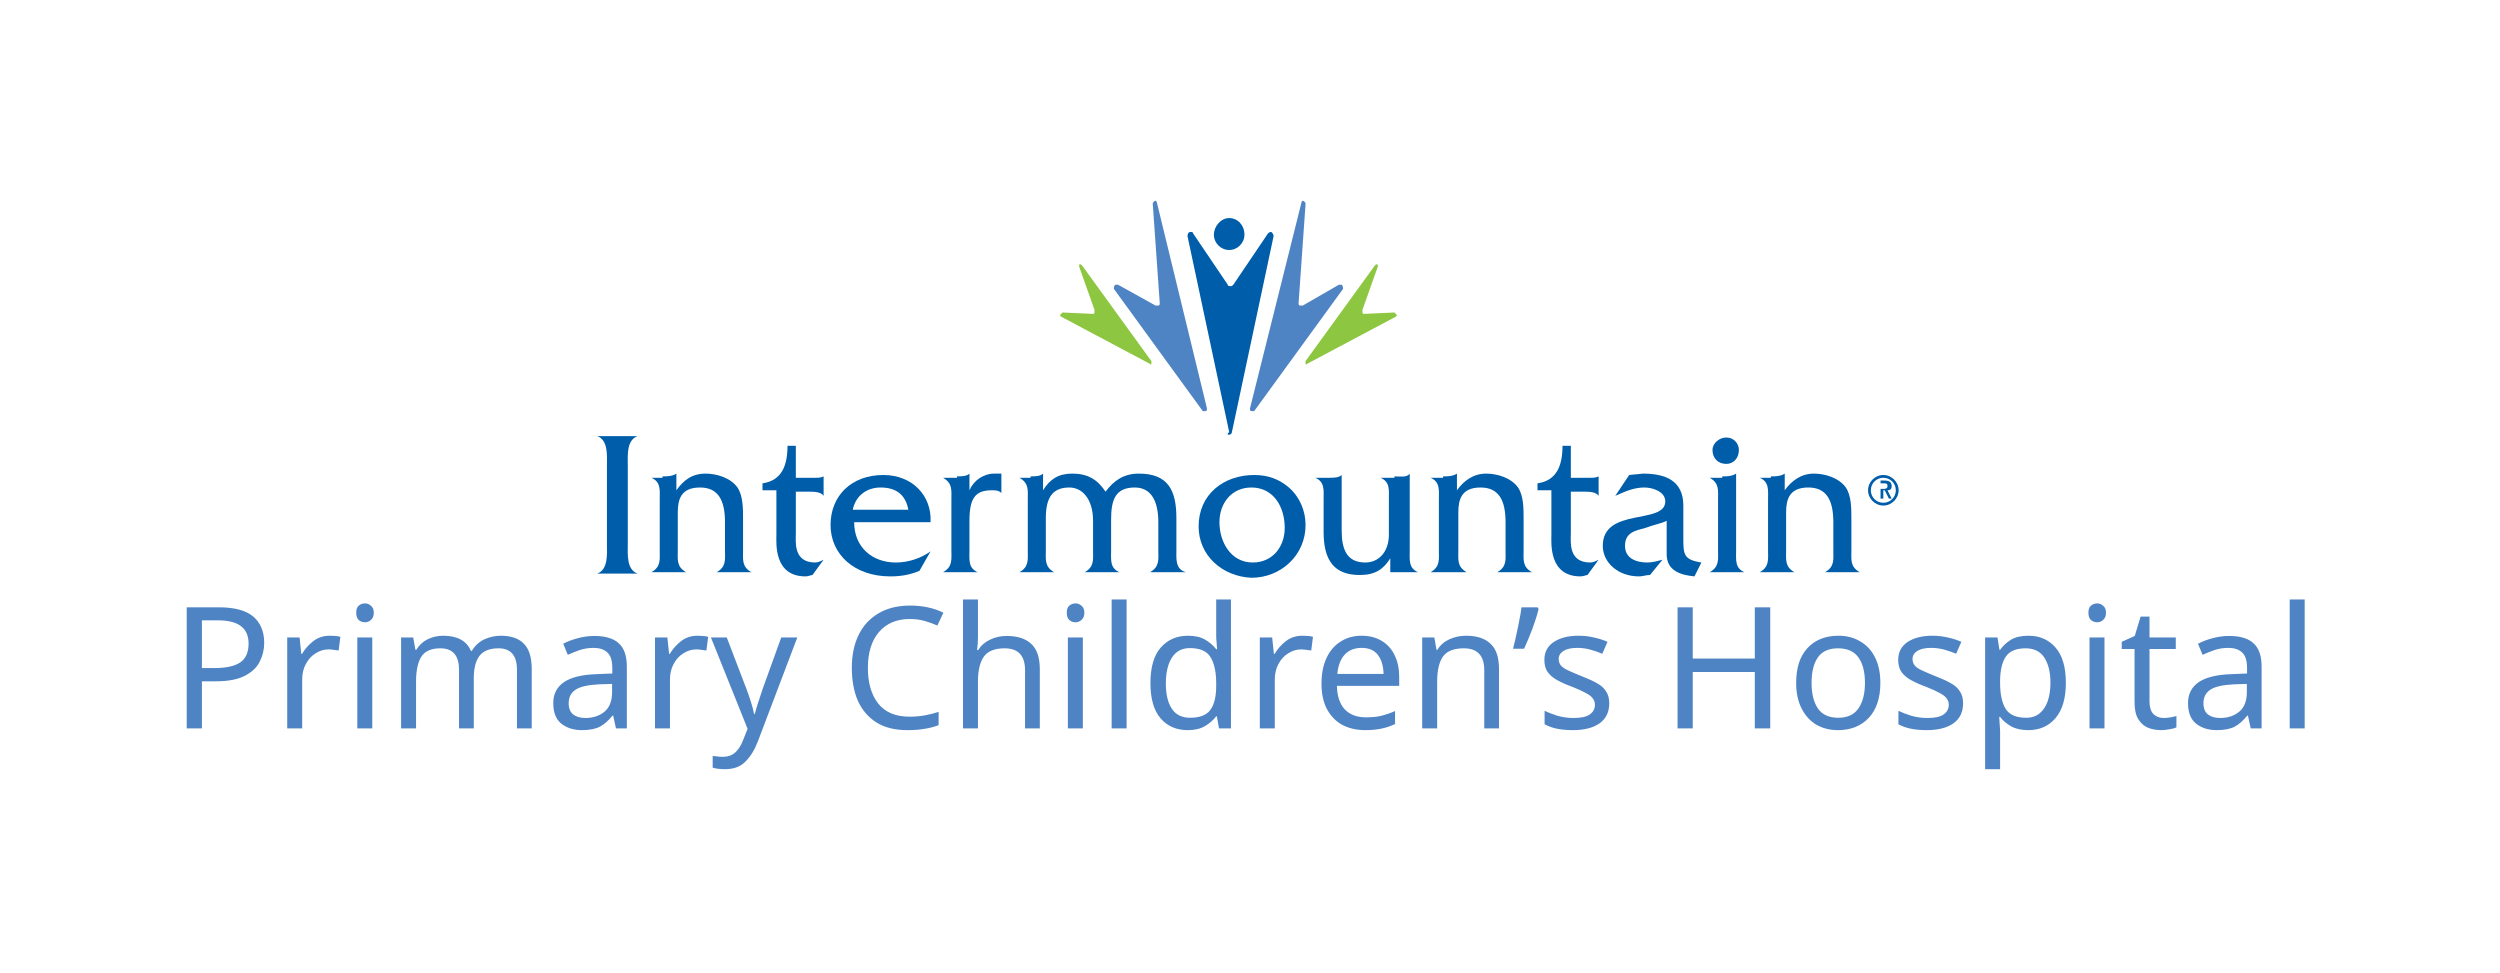
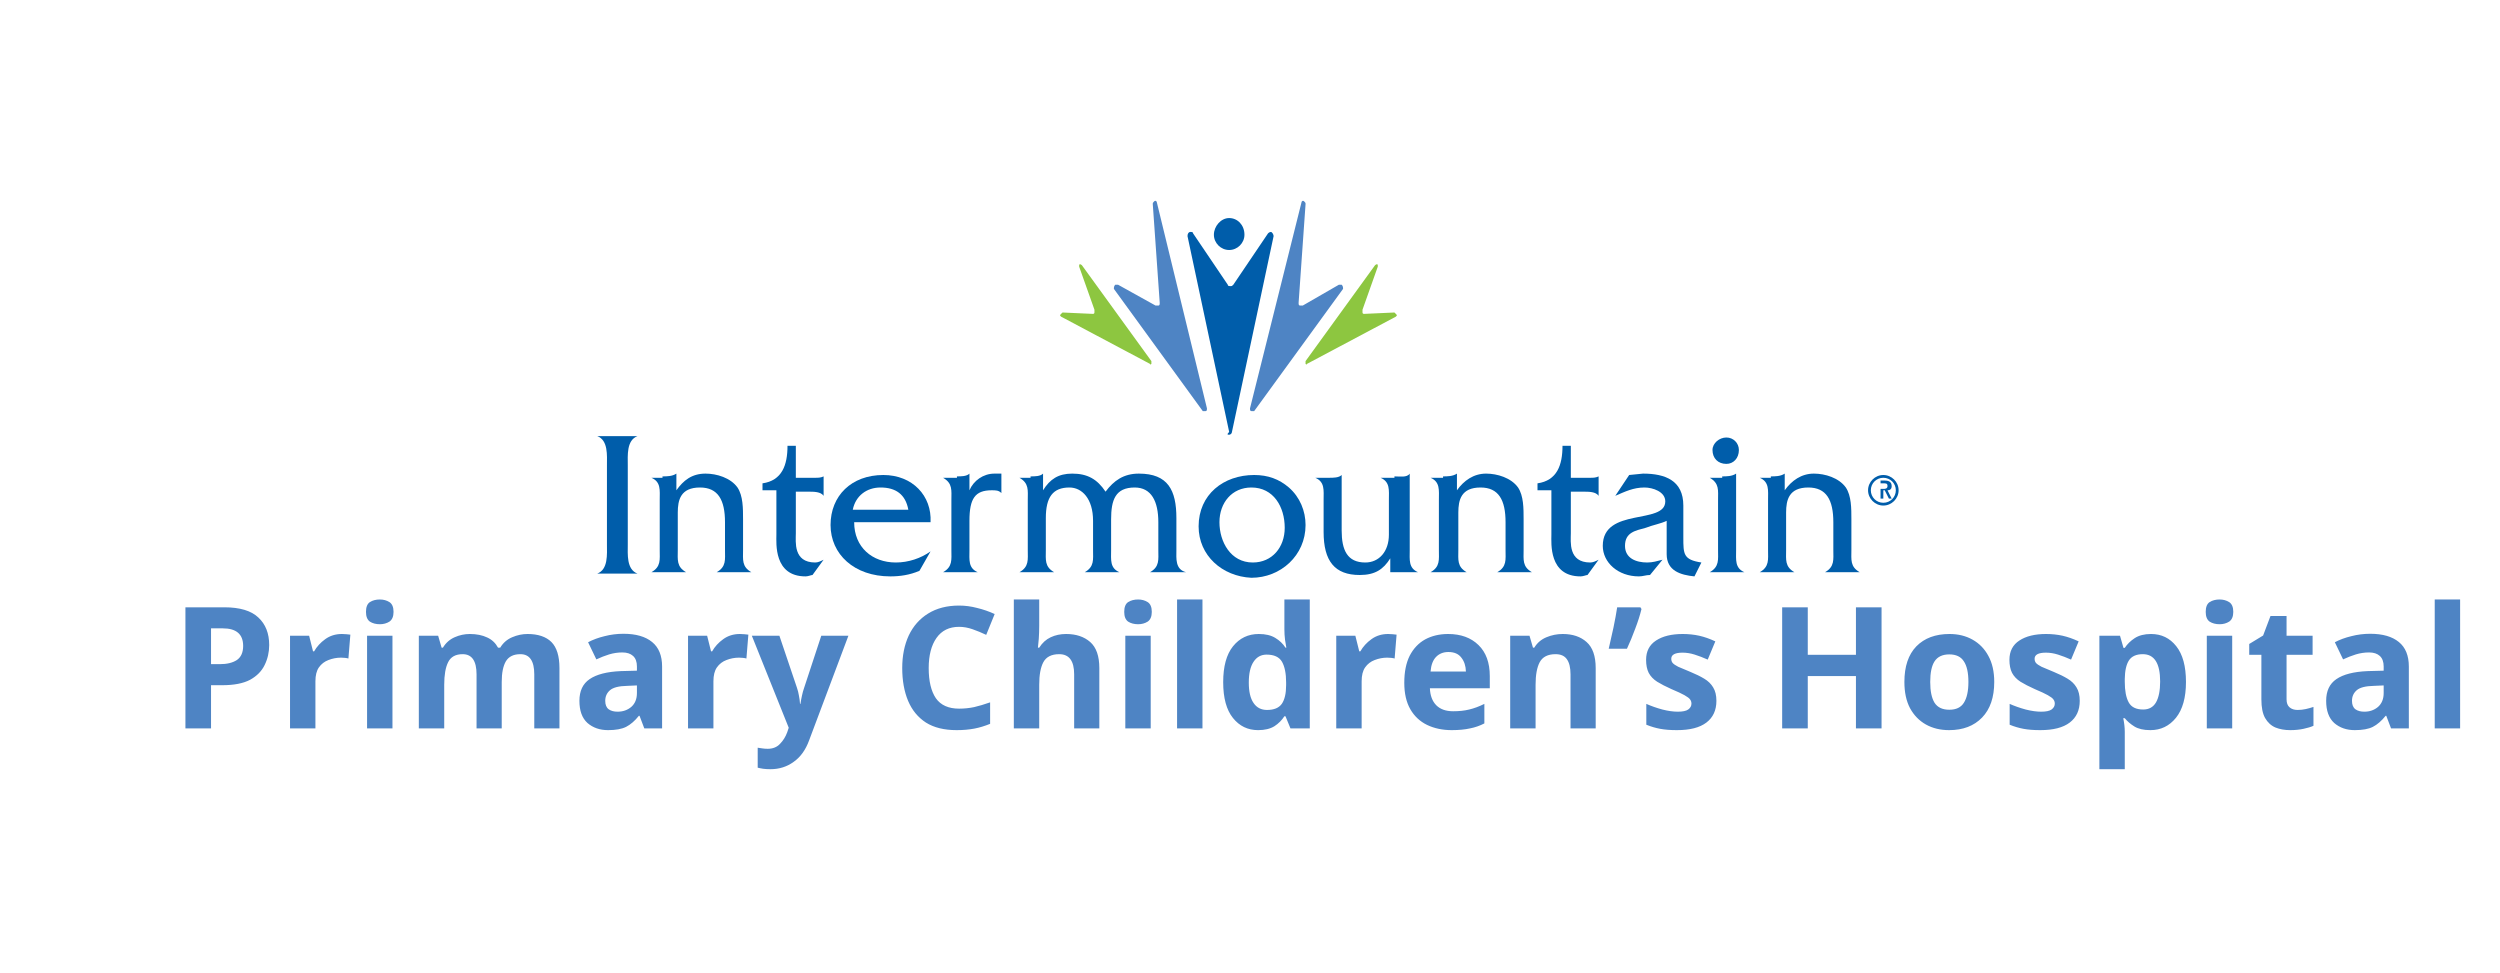
<svg xmlns="http://www.w3.org/2000/svg" version="1.1" id="Layer_1" x="0px" y="0px" viewBox="0 0 180 70" style="enable-background:new 0 0 180 70;" xml:space="preserve">
  <style type="text/css">
	.st0{fill:#005DAA;}
	.st1{fill:#4E84C4;}
	.st2{fill:#8DC640;}
- 	.st3{font-family:'FrutigerLTStd-Bold';}
+ 	.st3{font-family:'Frutiger LT Std';font-weight:bold}
	.st4{font-size:12.219px;}
</style>
  <g>
    <g>
      <path class="st0" d="M43.7,33.5c0-0.7,0.1-1.8-0.7-2.1v0h2.9v0c-0.8,0.3-0.7,1.4-0.7,2.1v5.7c0,0.7-0.1,1.8,0.7,2.1v0h-2.9v0    c0.8-0.3,0.7-1.4,0.7-2.1V33.5z" />
      <path class="st0" d="M47.7,34.3c0.3,0,0.7,0,1-0.2h0v1.2c0.5-0.7,1.1-1.2,2.1-1.2c0.8,0,1.8,0.3,2.3,1c0.4,0.6,0.4,1.5,0.4,2.3    v2.2c0,0.7-0.1,1.2,0.6,1.6v0h-2.5v0c0.7-0.4,0.6-0.9,0.6-1.6v-2c0-1.6-0.5-2.5-1.8-2.5c-1.4,0-1.6,0.9-1.6,1.8v2.7    c0,0.7-0.1,1.2,0.6,1.6v0h-2.5v0c0.7-0.4,0.6-0.9,0.6-1.6V36c0-0.7,0.1-1.3-0.6-1.6v0H47.7z" />
      <path class="st0" d="M57.3,38.4c0,0.6-0.2,2.1,1.4,2.1c0.2,0,0.4-0.1,0.6-0.2l-0.8,1.1c-0.1,0-0.3,0.1-0.5,0.1    c-2.3,0-2.1-2.4-2.1-3v-3.2h-1v-0.5c1.4-0.2,1.8-1.3,1.8-2.7h0.6v2.3h1.4c0.2,0,0.4,0,0.6-0.1h0v1.4h0c-0.2-0.3-0.7-0.3-1.1-0.3    h-0.9V38.4z" />
      <path class="st0" d="M65.4,36.7c-0.2-1.1-0.9-1.6-2-1.6c-1,0-1.8,0.6-2,1.6H65.4z M61.5,37.6c0,1.8,1.3,2.9,3,2.9    c0.9,0,1.8-0.3,2.5-0.8h0l-0.8,1.4c-0.7,0.3-1.4,0.4-2.1,0.4c-2.6,0-4.3-1.6-4.3-3.7c0-2.1,1.5-3.6,3.8-3.6c2.1,0,3.5,1.5,3.4,3.4    H61.5z" />
      <path class="st0" d="M68.9,34.3c0.3,0,0.7,0,0.9-0.2h0v1.2c0.3-0.7,1-1.2,1.8-1.2l0.5,0v1.4c-0.2-0.2-0.4-0.2-0.7-0.2    c-1.2,0-1.6,0.6-1.6,2.2v2.1c0,0.7-0.1,1.3,0.6,1.6v0h-2.5v0c0.7-0.4,0.6-0.9,0.6-1.6V36c0-0.7,0.1-1.2-0.6-1.6v0H68.9z" />
      <path class="st0" d="M74.2,34.3c0.3,0,0.7,0,0.9-0.2h0v1.2c0.5-0.8,1.1-1.2,2.1-1.2c1.1,0,1.8,0.4,2.4,1.3    c0.6-0.8,1.3-1.3,2.4-1.3c2.1,0,2.7,1.2,2.7,3.2v2.3c0,0.6-0.1,1.4,0.7,1.6v0h-2.6v0c0.7-0.4,0.6-0.9,0.6-1.6v-2    c0-1.5-0.5-2.5-1.7-2.5c-1.4,0-1.7,0.9-1.7,2.3v2.2c0,0.7-0.1,1.3,0.6,1.6v0h-2.5v0c0.7-0.4,0.6-0.9,0.6-1.6v-2.1    c0-1.6-0.8-2.4-1.7-2.4c-1.2,0-1.7,0.7-1.7,2.2v2.3c0,0.7-0.1,1.2,0.6,1.6v0h-2.5v0c0.7-0.4,0.6-0.9,0.6-1.6V36    c0-0.7,0.1-1.2-0.6-1.6v0H74.2z" />
      <path class="st0" d="M92.5,38c0-1.5-0.8-2.9-2.4-2.9c-1.4,0-2.3,1.1-2.3,2.5c0,1.4,0.8,2.9,2.4,2.9C91.6,40.5,92.5,39.4,92.5,38     M86.3,37.9c0-2.3,1.8-3.7,4-3.7c1,0,1.8,0.3,2.5,0.9c0.8,0.7,1.2,1.7,1.2,2.7c0,2.2-1.8,3.8-3.9,3.8C88,41.5,86.3,40,86.3,37.9" />
      <path class="st0" d="M100.4,34.3c0.4,0,0.9,0.1,1.1-0.2h0v5.5c0,0.7-0.1,1.3,0.6,1.6v0h-2v-1c-0.5,0.8-1.1,1.2-2.2,1.2    c-1.8,0-2.6-1-2.6-3.1V36c0-0.7,0.1-1.3-0.6-1.6v0h1c0.3,0,0.7,0,0.9-0.2h0v4c0,1.4,0.4,2.3,1.7,2.3c1,0,1.7-0.8,1.7-2V36    c0-0.7,0.1-1.3-0.6-1.6v0H100.4z" />
      <path class="st0" d="M103.9,34.3c0.3,0,0.7,0,1-0.2h0v1.2c0.5-0.7,1.2-1.2,2.1-1.2c0.8,0,1.8,0.3,2.3,1c0.4,0.6,0.4,1.5,0.4,2.3    v2.2c0,0.7-0.1,1.2,0.6,1.6v0h-2.5v0c0.7-0.4,0.6-0.9,0.6-1.6v-2c0-1.6-0.5-2.5-1.8-2.5c-1.4,0-1.6,0.9-1.6,1.8v2.7    c0,0.7-0.1,1.2,0.6,1.6v0H103v0c0.7-0.4,0.6-0.9,0.6-1.6V36c0-0.7,0.1-1.3-0.6-1.6v0H103.9z" />
      <path class="st0" d="M113.1,38.4c0,0.6-0.2,2.1,1.4,2.1c0.2,0,0.4-0.1,0.6-0.2l-0.8,1.1c-0.1,0-0.3,0.1-0.5,0.1    c-2.3,0-2.1-2.4-2.1-3v-3.2h-1v-0.5c1.4-0.2,1.8-1.3,1.8-2.7h0.6v2.3h1.4c0.2,0,0.4,0,0.6-0.1h0v1.4h0c-0.2-0.3-0.7-0.3-1.1-0.3    h-0.9V38.4z" />
      <path class="st0" d="M122,41.5c-1-0.1-2-0.4-2-1.6v-2.4c-0.4,0.2-1,0.3-1.5,0.5c-0.7,0.2-1.5,0.3-1.5,1.3c0,0.9,0.8,1.2,1.6,1.2    c0.4,0,0.7-0.1,1.1-0.2l-0.9,1.1c-0.3,0-0.5,0.1-0.8,0.1c-1.5,0-2.6-1-2.6-2.2c0-2.8,4.5-1.5,4.5-3.2c0-0.7-0.9-1-1.5-1    c-0.8,0-1.4,0.3-2.1,0.6l1-1.5l1-0.1c1.6,0,2.9,0.5,2.9,2.3v2.3c0,1.2,0,1.6,1.3,1.8L122,41.5z" />
      <path class="st0" d="M124.3,33.4c-0.6,0-1-0.4-1-1c0-0.5,0.5-0.9,1-0.9c0.5,0,0.9,0.4,0.9,0.9C125.2,33,124.8,33.4,124.3,33.4     M124,34.3c0.3,0,0.7,0,1-0.2h0v5.5c0,0.7-0.1,1.3,0.6,1.6v0h-2.5v0c0.7-0.4,0.6-0.9,0.6-1.6V36c0-0.7,0.1-1.2-0.6-1.6v0H124z" />
      <path class="st0" d="M127.5,34.3c0.3,0,0.7,0,1-0.2h0v1.2c0.5-0.7,1.2-1.2,2.1-1.2c0.8,0,1.8,0.3,2.3,1c0.4,0.6,0.4,1.5,0.4,2.3    v2.2c0,0.7-0.1,1.2,0.6,1.6v0h-2.5v0c0.7-0.4,0.6-0.9,0.6-1.6v-2c0-1.6-0.5-2.5-1.8-2.5c-1.4,0-1.6,0.9-1.6,1.8v2.7    c0,0.7-0.1,1.2,0.6,1.6v0h-2.5v0c0.7-0.4,0.6-0.9,0.6-1.6V36c0-0.7,0.1-1.3-0.6-1.6v0H127.5z" />
      <path class="st0" d="M87.4,16.9c0-0.6,0.5-1.2,1.1-1.2c0.6,0,1.1,0.5,1.1,1.2c0,0.6-0.5,1.1-1.1,1.1C87.9,18,87.4,17.5,87.4,16.9" />
      <path class="st0" d="M88.5,31.3c0.1,0,0.2-0.1,0.2-0.2l3-14.1l0,0l0,0c0-0.1-0.1-0.3-0.2-0.3c-0.1,0-0.2,0.1-0.2,0.1l-2.5,3.7l0,0    c-0.1,0.1-0.1,0.1-0.2,0.1h0c-0.1,0-0.2,0-0.2-0.1l0,0l-2.5-3.7c0-0.1-0.1-0.1-0.2-0.1c-0.1,0-0.2,0.1-0.2,0.3l0,0v0l3,14.1    C88.3,31.3,88.4,31.3,88.5,31.3L88.5,31.3z" />
      <path class="st1" d="M90.1,29.6c0.1,0,0.1,0,0.2,0l6.4-8.8l0,0l0,0c0-0.1,0-0.2-0.1-0.3c-0.1,0-0.1,0-0.2,0L93.8,22l0,0    c-0.1,0-0.1,0-0.2,0l0,0c-0.1,0-0.1-0.1-0.1-0.2v0l0.5-7.1c0-0.1,0-0.1-0.1-0.2c-0.1-0.1-0.2,0-0.2,0.1l0,0v0L90,29.4    C90,29.5,90,29.6,90.1,29.6L90.1,29.6z" />
      <path class="st2" d="M94,26.2c0,0,0.1,0.1,0.1,0l6.4-3.4l0,0l0,0c0.1-0.1,0.1-0.1,0-0.2c0,0-0.1-0.1-0.1-0.1l-2.2,0.1l0,0    c0,0-0.1,0-0.1-0.1l0,0c0,0,0-0.1,0-0.2l0,0l1.1-3.1c0-0.1,0-0.1,0-0.1c0-0.1-0.1-0.1-0.2,0l0,0l0,0l-5,6.9    C94,26.1,94,26.2,94,26.2L94,26.2z" />
      <path class="st1" d="M86.8,29.6c-0.1,0-0.1,0-0.2,0l-6.4-8.8l0,0l0,0c0-0.1,0-0.2,0.1-0.3c0.1,0,0.1,0,0.2,0l2.7,1.5l0,0    c0.1,0,0.1,0,0.2,0l0,0c0.1,0,0.1-0.1,0.1-0.2l0,0l-0.5-7.1c0-0.1,0-0.1,0.1-0.2c0.1-0.1,0.2,0,0.2,0.1l0,0l0,0l3.6,14.8    C86.9,29.5,86.9,29.6,86.8,29.6L86.8,29.6z" />
      <path class="st2" d="M82.9,26.2c0,0-0.1,0.1-0.1,0l-6.4-3.4l0,0l0,0c-0.1-0.1-0.1-0.1,0-0.2c0,0,0.1-0.1,0.1-0.1l2.2,0.1l0,0    c0,0,0.1,0,0.1-0.1l0,0c0,0,0-0.1,0-0.2l0,0l-1.1-3.1c0-0.1,0-0.1,0-0.1c0-0.1,0.1-0.1,0.2,0l0,0l0,0l5,6.9    C82.9,26.1,82.9,26.2,82.9,26.2L82.9,26.2z" />
      <g>
        <path class="st0" d="M134.5,35.3c0-0.6,0.5-1.1,1.1-1.1c0.6,0,1.1,0.5,1.1,1.1c0,0.6-0.5,1.1-1.1,1.1     C135,36.4,134.5,35.9,134.5,35.3 M136.5,35.3c0-0.5-0.4-0.9-0.9-0.9c-0.5,0-0.9,0.4-0.9,0.9c0,0.5,0.4,0.9,0.9,0.9     C136.1,36.2,136.5,35.8,136.5,35.3 M135.2,34.6h0.5c0.3,0,0.5,0.1,0.5,0.4c0,0.2-0.1,0.3-0.3,0.3l0.3,0.6h-0.2l-0.3-0.6h-0.1v0.6     h-0.2V34.6z M135.4,35.2h0.2c0.1,0,0.3,0,0.3-0.2c0-0.2-0.1-0.2-0.3-0.2h-0.2V35.2z" />
      </g>
    </g>
    <text transform="matrix(1 0 0 1 12.2571 52.4445)" class="st1 st3 st4">Primary Children’s Hospital</text>
  </g>
</svg>
